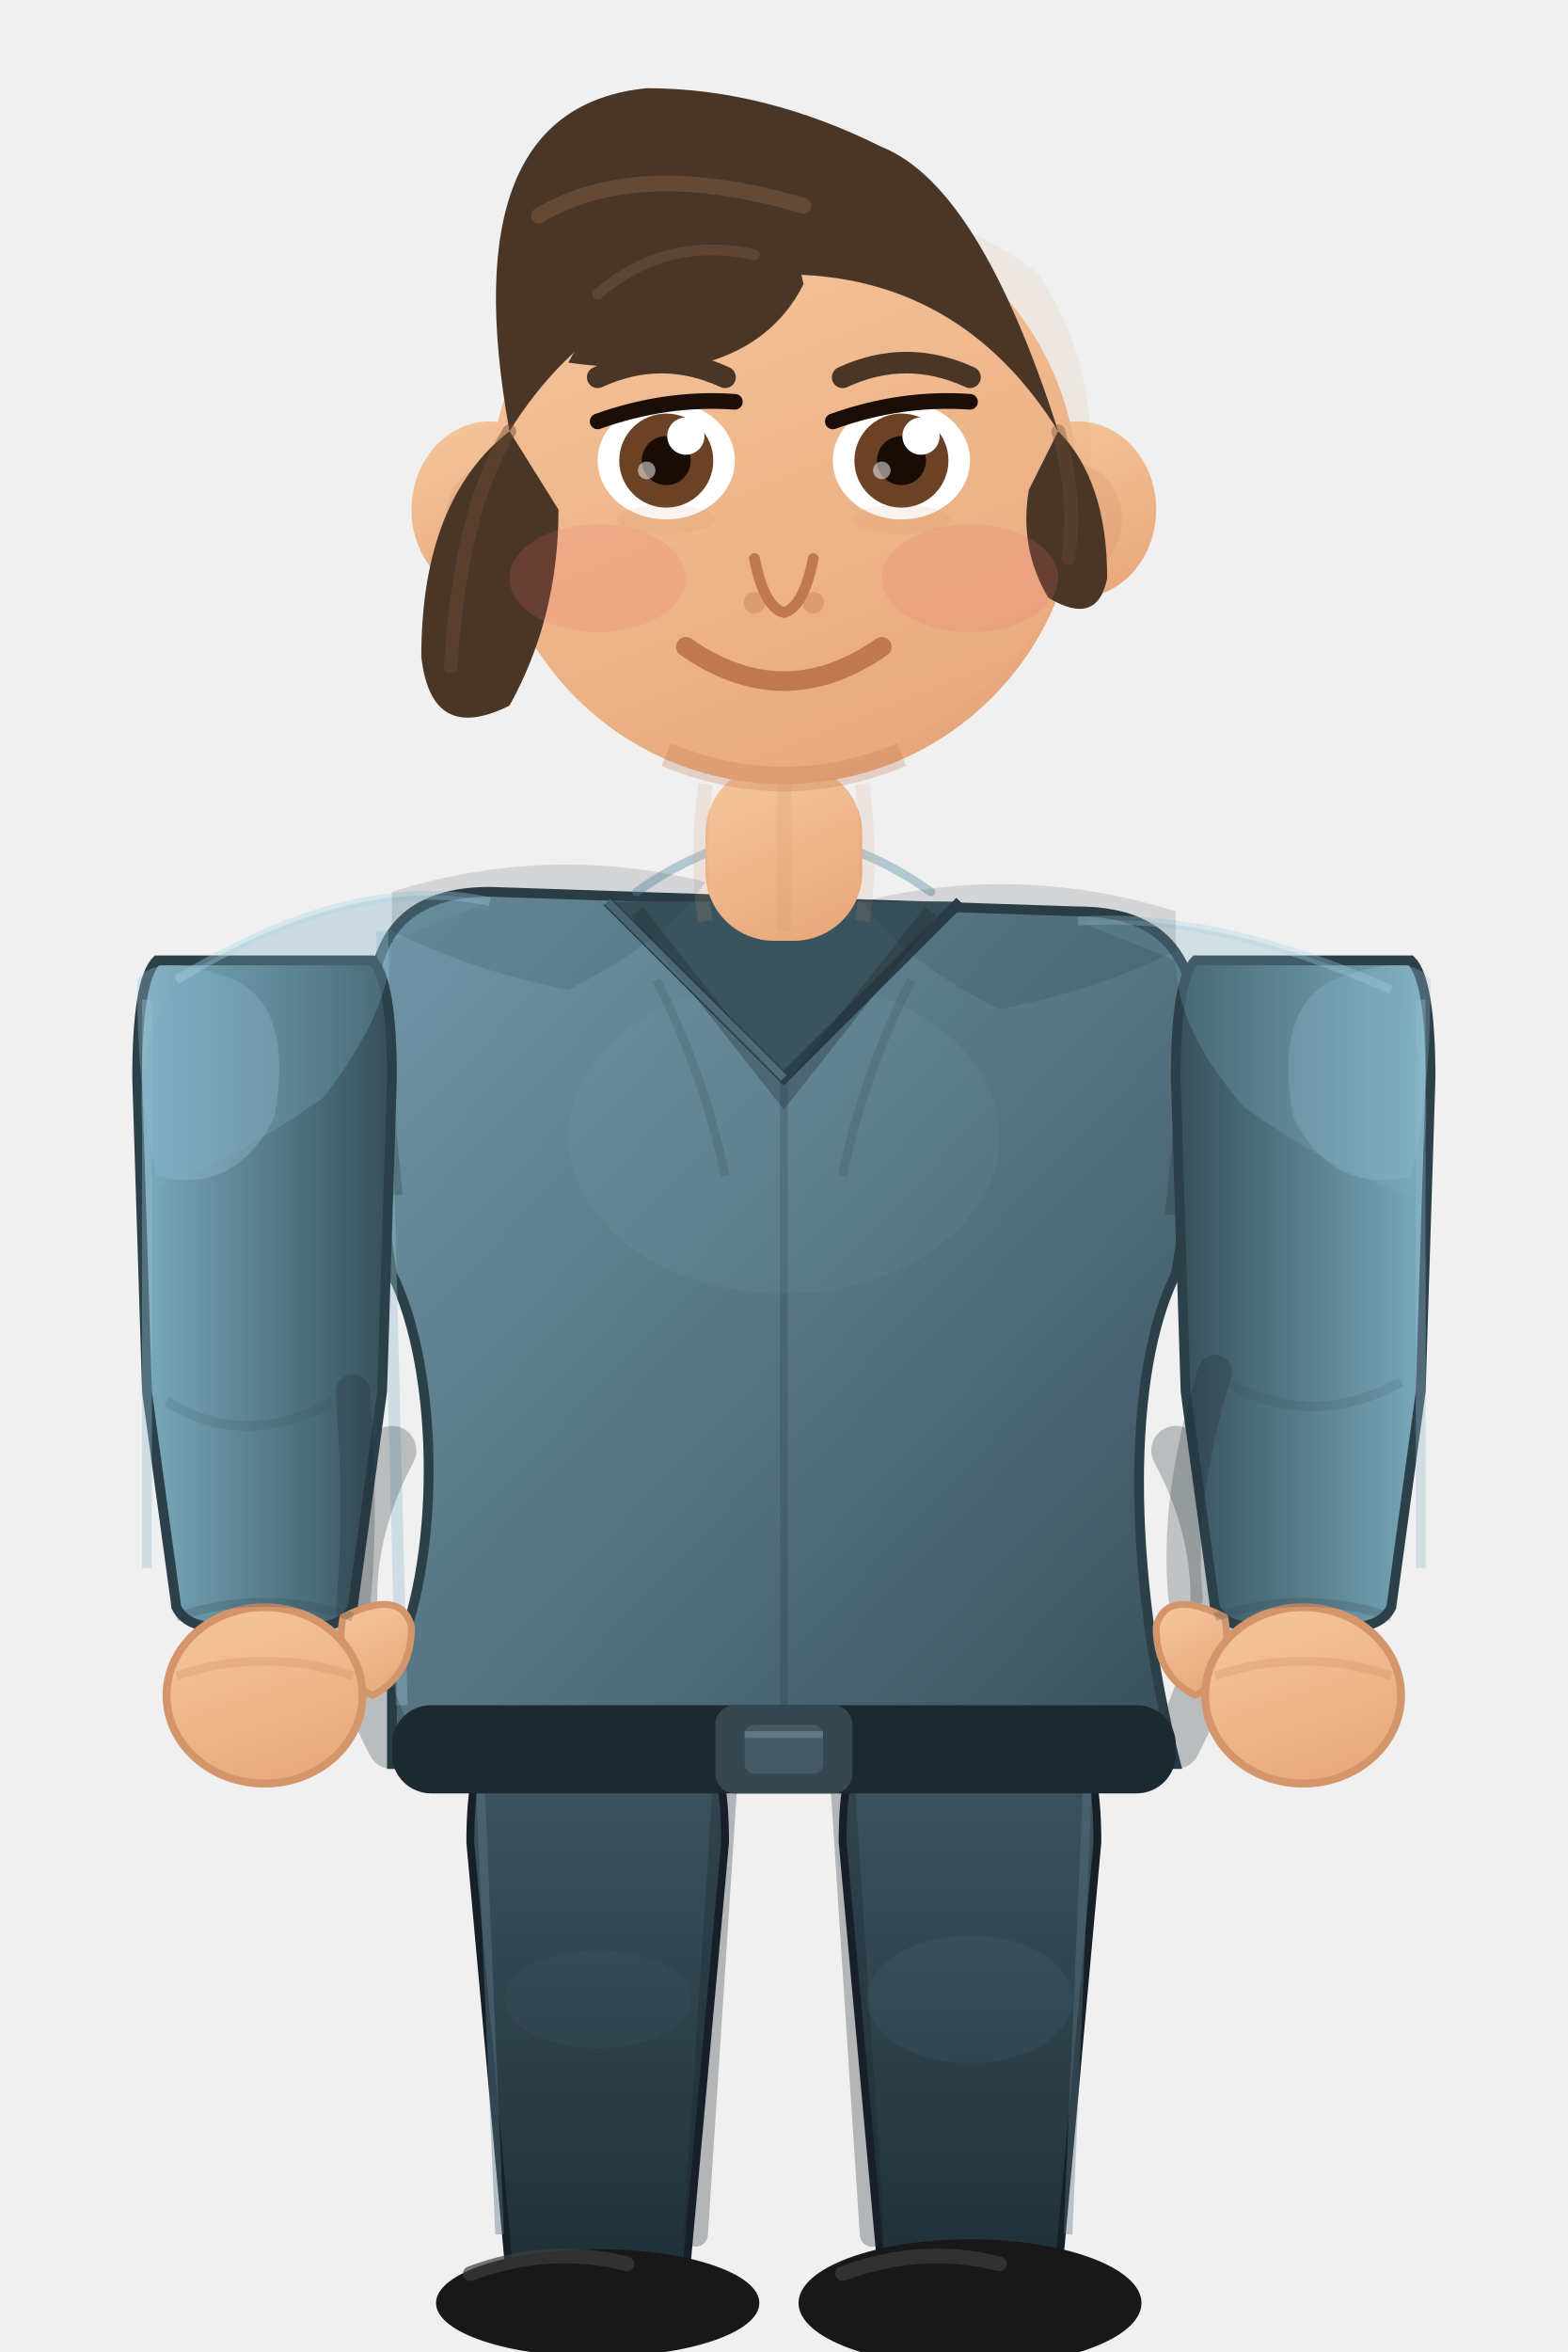
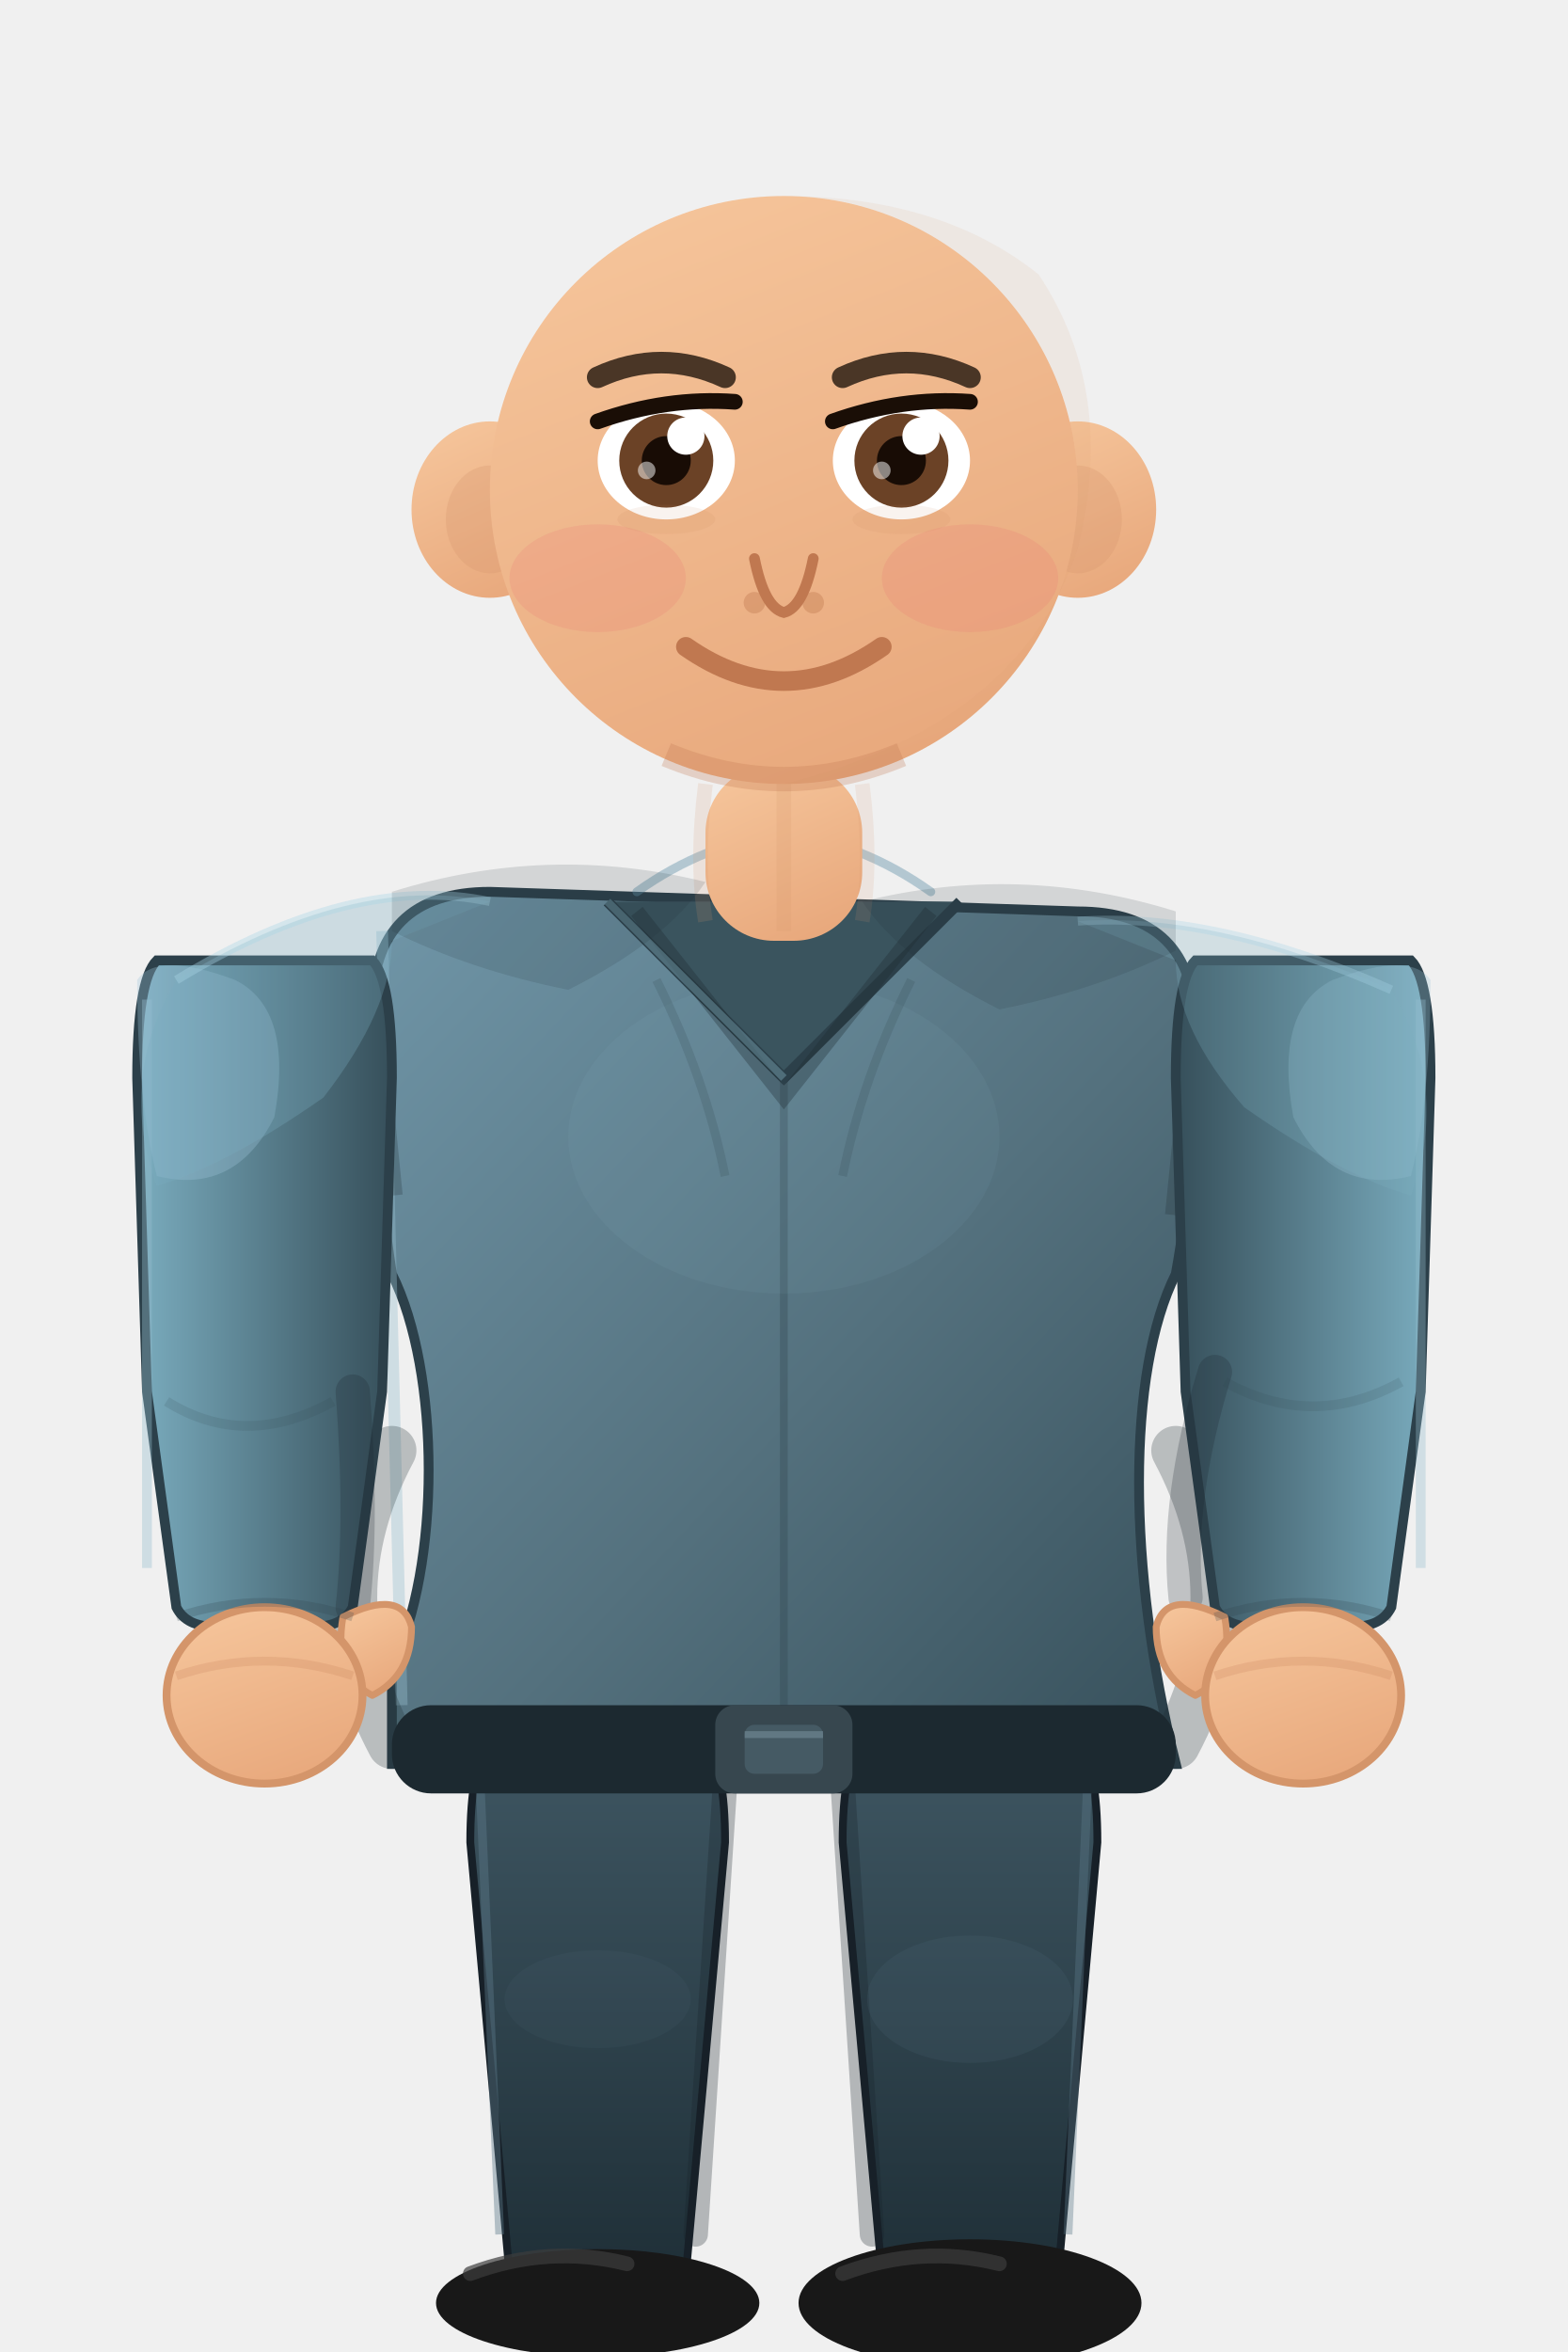
<svg xmlns="http://www.w3.org/2000/svg" viewBox="0 0 160 240">
  <defs>
    <linearGradient id="b2-sk" x1="0.3" y1="0" x2="0.7" y2="1">
      <stop offset="0%" stop-color="#F5C49A" />
      <stop offset="100%" stop-color="#E8A87C" />
    </linearGradient>
    <linearGradient id="b2-sh" x1="0" y1="0" x2="1" y2="1">
      <stop offset="0%" stop-color="#7096a8" />
      <stop offset="55%" stop-color="#54717e" />
      <stop offset="100%" stop-color="#364f5a" />
    </linearGradient>
    <linearGradient id="b2-aL" x1="0" y1="0" x2="1" y2="0">
      <stop offset="0%" stop-color="#7aacbe" />
      <stop offset="100%" stop-color="#364f5a" />
    </linearGradient>
    <linearGradient id="b2-aR" x1="1" y1="0" x2="0" y2="0">
      <stop offset="0%" stop-color="#7aacbe" />
      <stop offset="100%" stop-color="#364f5a" />
    </linearGradient>
    <linearGradient id="b2-pa" x1="0" y1="0" x2="0" y2="1">
      <stop offset="0%" stop-color="#3e5662" />
      <stop offset="100%" stop-color="#1e2e36" />
    </linearGradient>
  </defs>
  <path d="M 50 178 L 72 178 Q 74 180 74 188 L 70 232 Q 69 234 65 234 L 57 234 Q 53 234 52 232 L 48 188 Q 48 180 50 178 Z" fill="url(#b2-pa)" stroke="#172028" stroke-width="0.8" />
  <line x1="49" y1="182" x2="51" y2="228" stroke="#5c7a8a" stroke-width="0.9" opacity="0.42" />
  <path d="M 110 178 L 88 178 Q 86 180 86 188 L 90 232 Q 91 234 95 234 L 103 234 Q 107 234 108 232 L 112 188 Q 112 180 110 178 Z" fill="url(#b2-pa)" stroke="#172028" stroke-width="0.8" />
  <line x1="111" y1="182" x2="109" y2="228" stroke="#5c7a8a" stroke-width="0.9" opacity="0.38" />
  <path d="M 74 182 L 71 228" stroke="#172028" stroke-width="2.5" opacity="0.28" stroke-linecap="round" />
  <path d="M 86 182 L 89 228" stroke="#172028" stroke-width="2.5" opacity="0.28" stroke-linecap="round" />
  <ellipse cx="61" cy="204" rx="9.5" ry="5" fill="#4a6574" opacity="0.13" />
  <ellipse cx="99" cy="204" rx="10.5" ry="6.5" fill="#4a6574" opacity="0.20" />
  <ellipse cx="61" cy="235" rx="16.5" ry="5.5" fill="#181818" />
  <path d="M 48 232 Q 56 229 64 231" fill="none" stroke="#3c3c3c" stroke-width="1.5" stroke-linecap="round" opacity="0.7" />
  <ellipse cx="99" cy="235" rx="17.5" ry="6.5" fill="#181818" />
  <path d="M 86 232 Q 94 229 102 231" fill="none" stroke="#3c3c3c" stroke-width="1.5" stroke-linecap="round" opacity="0.7" />
  <path d="M 50 91 Q 38 91 38 103 Q 38 117 40 130 C 45 140 45 160 40 170 L 40 180 L 120 180 C 115 160 115 140 120 130 Q 122 119 122 105 Q 122 93 110 93 Z" fill="url(#b2-sh)" stroke="#2c404a" stroke-width="1" />
  <line x1="39" y1="95" x2="41" y2="174" stroke="#96bece" stroke-width="1.2" opacity="0.38" />
  <line x1="80" y1="97" x2="80" y2="178" stroke="#2c404a" stroke-width="0.8" opacity="0.3" />
  <ellipse cx="80" cy="116" rx="22" ry="16" fill="#96bece" opacity="0.07" />
  <path d="M 67 100 Q 72 110 74 120" fill="none" stroke="#2c404a" stroke-width="0.9" opacity="0.18" />
  <path d="M 93 100 Q 88 110 86 120" fill="none" stroke="#2c404a" stroke-width="0.9" opacity="0.18" />
  <path d="M 40 148 Q 32 163 40 178" fill="none" stroke="#1c2930" stroke-width="5" opacity="0.26" stroke-linecap="round" />
  <path d="M 120 148 Q 128 163 120 178" fill="none" stroke="#1c2930" stroke-width="5" opacity="0.26" stroke-linecap="round" />
  <path d="M 38 102 Q 39 112 40 122" fill="none" stroke="#1c2930" stroke-width="2.2" opacity="0.24" />
  <path d="M 122 104 Q 121 114 120 124" fill="none" stroke="#1c2930" stroke-width="2.2" opacity="0.24" />
  <path d="M 65 91 Q 72 86 80 85 Q 88 86 95 91" fill="none" stroke="#6090a8" stroke-width="0.9" opacity="0.42" stroke-linecap="round" />
  <path d="M 62 92 L 80 110 L 98 92" fill="#3a545e" stroke="#2c404a" stroke-width="1.1" />
  <path d="M 65 93 L 80 112 L 95 93" fill="none" stroke="#1c2930" stroke-width="1.5" opacity="0.32" />
  <line x1="62" y1="92" x2="80" y2="110" stroke="#8ec0d2" stroke-width="0.8" opacity="0.35" />
  <rect x="40" y="174" width="80" height="9" rx="4" fill="#1c2930" />
  <rect x="73" y="174" width="14" height="9" rx="2" fill="#37474f" />
  <rect x="76" y="176" width="8" height="5" rx="1" fill="#455a64" />
  <line x1="76" y1="177" x2="84" y2="177" stroke="#78909c" stroke-width="0.7" opacity="0.55" />
  <path d="M 16 98 L 38 98 Q 40 100 40 110 L 39 142 L 36 164 Q 35 166 32 166 L 22 166 Q 19 166 18 164 L 15 142 L 14 110 Q 14 100 16 98 Z" fill="url(#b2-aL)" stroke="#2c404a" stroke-width="1" />
  <line x1="15" y1="102" x2="15" y2="160" stroke="#96bece" stroke-width="1" opacity="0.38" />
  <path d="M 14 100 Q 16 97 24 100 Q 30 103 28 114 Q 24 122 16 120 Q 14 112 14 100 Z" fill="#9cc4d8" opacity="0.32" />
  <path d="M 144 98 L 122 98 Q 120 100 120 110 L 121 142 L 124 164 Q 125 166 128 166 L 138 166 Q 141 166 142 164 L 145 142 L 146 110 Q 146 100 144 98 Z" fill="url(#b2-aR)" stroke="#2c404a" stroke-width="1" />
  <line x1="145" y1="102" x2="145" y2="160" stroke="#96bece" stroke-width="1" opacity="0.35" />
  <path d="M 146 100 Q 144 97 136 100 Q 130 103 132 114 Q 136 122 144 120 Q 146 112 146 100 Z" fill="#9cc4d8" opacity="0.28" />
  <path d="M 36 142 Q 37 155 36 164" fill="none" stroke="#172028" stroke-width="3.5" opacity="0.22" stroke-linecap="round" />
  <path d="M 124 140 Q 120 153 121 163" fill="none" stroke="#172028" stroke-width="3.5" opacity="0.22" stroke-linecap="round" />
  <path d="M 17 143 Q 25 148 34 143" fill="none" stroke="#2c404a" stroke-width="1" opacity="0.14" />
  <path d="M 143 141 Q 134 146 125 141" fill="none" stroke="#2c404a" stroke-width="1" opacity="0.14" />
  <path d="M 35 165 Q 41 162 42 166 Q 42 171 38 173 Q 34 171 35 165 Z" fill="url(#b2-sk)" stroke="#d4956a" stroke-width="0.7" stroke-linejoin="round" />
  <ellipse cx="27" cy="173" rx="10" ry="9" fill="url(#b2-sk)" stroke="#d4956a" stroke-width="0.8" />
  <path d="M 125 165 Q 119 162 118 166 Q 118 171 122 173 Q 126 171 125 165 Z" fill="url(#b2-sk)" stroke="#d4956a" stroke-width="0.7" stroke-linejoin="round" />
  <ellipse cx="133" cy="173" rx="10" ry="9" fill="url(#b2-sk)" stroke="#d4956a" stroke-width="0.8" />
  <path d="M 18 171 Q 27 168 36 171" fill="none" stroke="#c07850" stroke-width="0.9" opacity="0.20" />
  <path d="M 124 171 Q 133 168 142 171" fill="none" stroke="#c07850" stroke-width="0.9" opacity="0.20" />
  <path d="M 18 165 Q 27 162 36 165" fill="none" stroke="#2c404a" stroke-width="0.9" opacity="0.22" />
  <path d="M 124 165 Q 133 162 142 165" fill="none" stroke="#2c404a" stroke-width="0.9" opacity="0.22" />
  <path d="M 50 92 Q 36 89 18 100 Q 12 110 16 121 Q 23 119 33 112 Q 40 103 40 96 Z" fill="#7aacbe" opacity="0.30" />
  <path d="M 50 92 Q 36 89 18 100" fill="none" stroke="#a8d4e6" stroke-width="0.9" opacity="0.38" />
  <path d="M 110 94 Q 124 93 142 101 Q 148 111 144 122 Q 137 120 127 113 Q 120 105 120 98 Z" fill="#7aacbe" opacity="0.26" />
  <path d="M 110 94 Q 124 93 142 101" fill="none" stroke="#a8d4e6" stroke-width="0.9" opacity="0.32" />
  <rect x="72" y="78" width="16" height="18" rx="7" fill="url(#b2-sk)" />
  <line x1="80" y1="79" x2="80" y2="95" stroke="#d4956a" stroke-width="1.5" opacity="0.18" />
  <path d="M 72 80 Q 71 88 72 94" fill="none" stroke="#d4956a" stroke-width="1.5" opacity="0.16" />
  <path d="M 88 80 Q 89 88 88 94" fill="none" stroke="#d4956a" stroke-width="1.5" opacity="0.14" />
  <path d="M 40 91 Q 56 86 72 90 Q 68 96 58 101 Q 48 99 40 95 Z" fill="#1c2930" opacity="0.14" />
  <path d="M 120 93 Q 104 88 88 92 Q 92 98 102 103 Q 112 101 120 97 Z" fill="#1c2930" opacity="0.14" />
  <ellipse cx="50" cy="52" rx="8" ry="9" fill="url(#b2-sk)" />
  <ellipse cx="110" cy="52" rx="8" ry="9" fill="url(#b2-sk)" />
  <ellipse cx="50" cy="53" rx="4.5" ry="5.5" fill="#d4956a" opacity="0.28" />
  <ellipse cx="110" cy="53" rx="4.5" ry="5.5" fill="#d4956a" opacity="0.28" />
  <circle cx="80" cy="50" r="30" fill="url(#b2-sk)" />
  <path d="M 80 20 A 30 30 0 0 1 80 80 Q 104 74 110 56 Q 114 40 106 28 Q 96 20 80 20 Z" fill="#d4956a" opacity="0.10" />
  <path d="M 68 77 Q 80 82 92 77" fill="none" stroke="#c07850" stroke-width="2.5" opacity="0.27" />
-   <path d="M 52 44 Q 43 51 43 67 Q 44 76 52 72 Q 57 63 57 52 Z" fill="#4a3626" />
-   <path d="M 108 44 Q 113 49 113 59 Q 112 64 107 61 Q 104 56 105 50 Z" fill="#4a3626" />
-   <path d="M 52 44 Q 46 11 66 9 Q 78 9 90 15 Q 100 19 108 44 Q 98 28 80 28 Q 62 28 52 44 Z" fill="#4a3626" />
-   <path d="M 55 22 Q 65 16 82 21" fill="none" stroke="#7d5c44" stroke-width="1.6" stroke-linecap="round" opacity="0.5" />
-   <path d="M 52 44 Q 47 52 46 68" fill="none" stroke="#6b4a33" stroke-width="1.4" stroke-linecap="round" opacity="0.45" />
-   <path d="M 108 44 Q 110 51 109 57" fill="none" stroke="#6b4a33" stroke-width="1.4" stroke-linecap="round" opacity="0.38" />
-   <path d="M 58 37 Q 64 26 74 24 Q 81 23 82 29 Q 79 35 72 37 Q 65 38 58 37 Z" fill="#4a3626" />
-   <path d="M 61 30 Q 68 24 77 26" fill="none" stroke="#7d5c44" stroke-width="1.1" stroke-linecap="round" opacity="0.4" />
  <path d="M 61 38.5 Q 67.5 35.5 74 38.5" fill="none" stroke="#4a3626" stroke-width="2.2" stroke-linecap="round" />
  <path d="M 86 38.5 Q 92.5 35.5 99 38.5" fill="none" stroke="#4a3626" stroke-width="2.2" stroke-linecap="round" />
  <ellipse cx="68" cy="47" rx="7" ry="6" fill="white" />
  <ellipse cx="92" cy="47" rx="7" ry="6" fill="white" />
  <circle cx="68" cy="47" r="4.8" fill="#6B4226" />
  <circle cx="92" cy="47" r="4.8" fill="#6B4226" />
  <circle cx="68" cy="47" r="2.5" fill="#180c05" />
  <circle cx="92" cy="47" r="2.5" fill="#180c05" />
  <circle cx="70" cy="44.5" r="1.9" fill="white" />
  <circle cx="94" cy="44.5" r="1.9" fill="white" />
  <circle cx="66" cy="48" r="0.9" fill="white" opacity="0.5" />
  <circle cx="90" cy="48" r="0.9" fill="white" opacity="0.5" />
  <ellipse cx="68" cy="53" rx="5" ry="1.5" fill="#c07850" opacity="0.09" />
  <ellipse cx="92" cy="53" rx="5" ry="1.5" fill="#c07850" opacity="0.09" />
  <path d="M 61 43 Q 68 40.5 75 41" fill="none" stroke="#1a0e06" stroke-width="1.6" stroke-linecap="round" />
  <path d="M 85 43 Q 92 40.5 99 41" fill="none" stroke="#1a0e06" stroke-width="1.6" stroke-linecap="round" />
  <path d="M 77 57 Q 78 62 80 62.5 Q 82 62 83 57" fill="none" stroke="#c07850" stroke-width="1.1" stroke-linecap="round" />
  <circle cx="77" cy="61.5" r="1.1" fill="#c07850" opacity="0.38" />
  <circle cx="83" cy="61.5" r="1.1" fill="#c07850" opacity="0.38" />
  <path d="M 70 66 Q 80 73 90 66" stroke="#c07850" stroke-width="2" fill="none" stroke-linecap="round" />
  <ellipse cx="61" cy="59" rx="9" ry="5.5" fill="#e87070" opacity="0.18" />
  <ellipse cx="99" cy="59" rx="9" ry="5.5" fill="#e87070" opacity="0.18" />
</svg>
